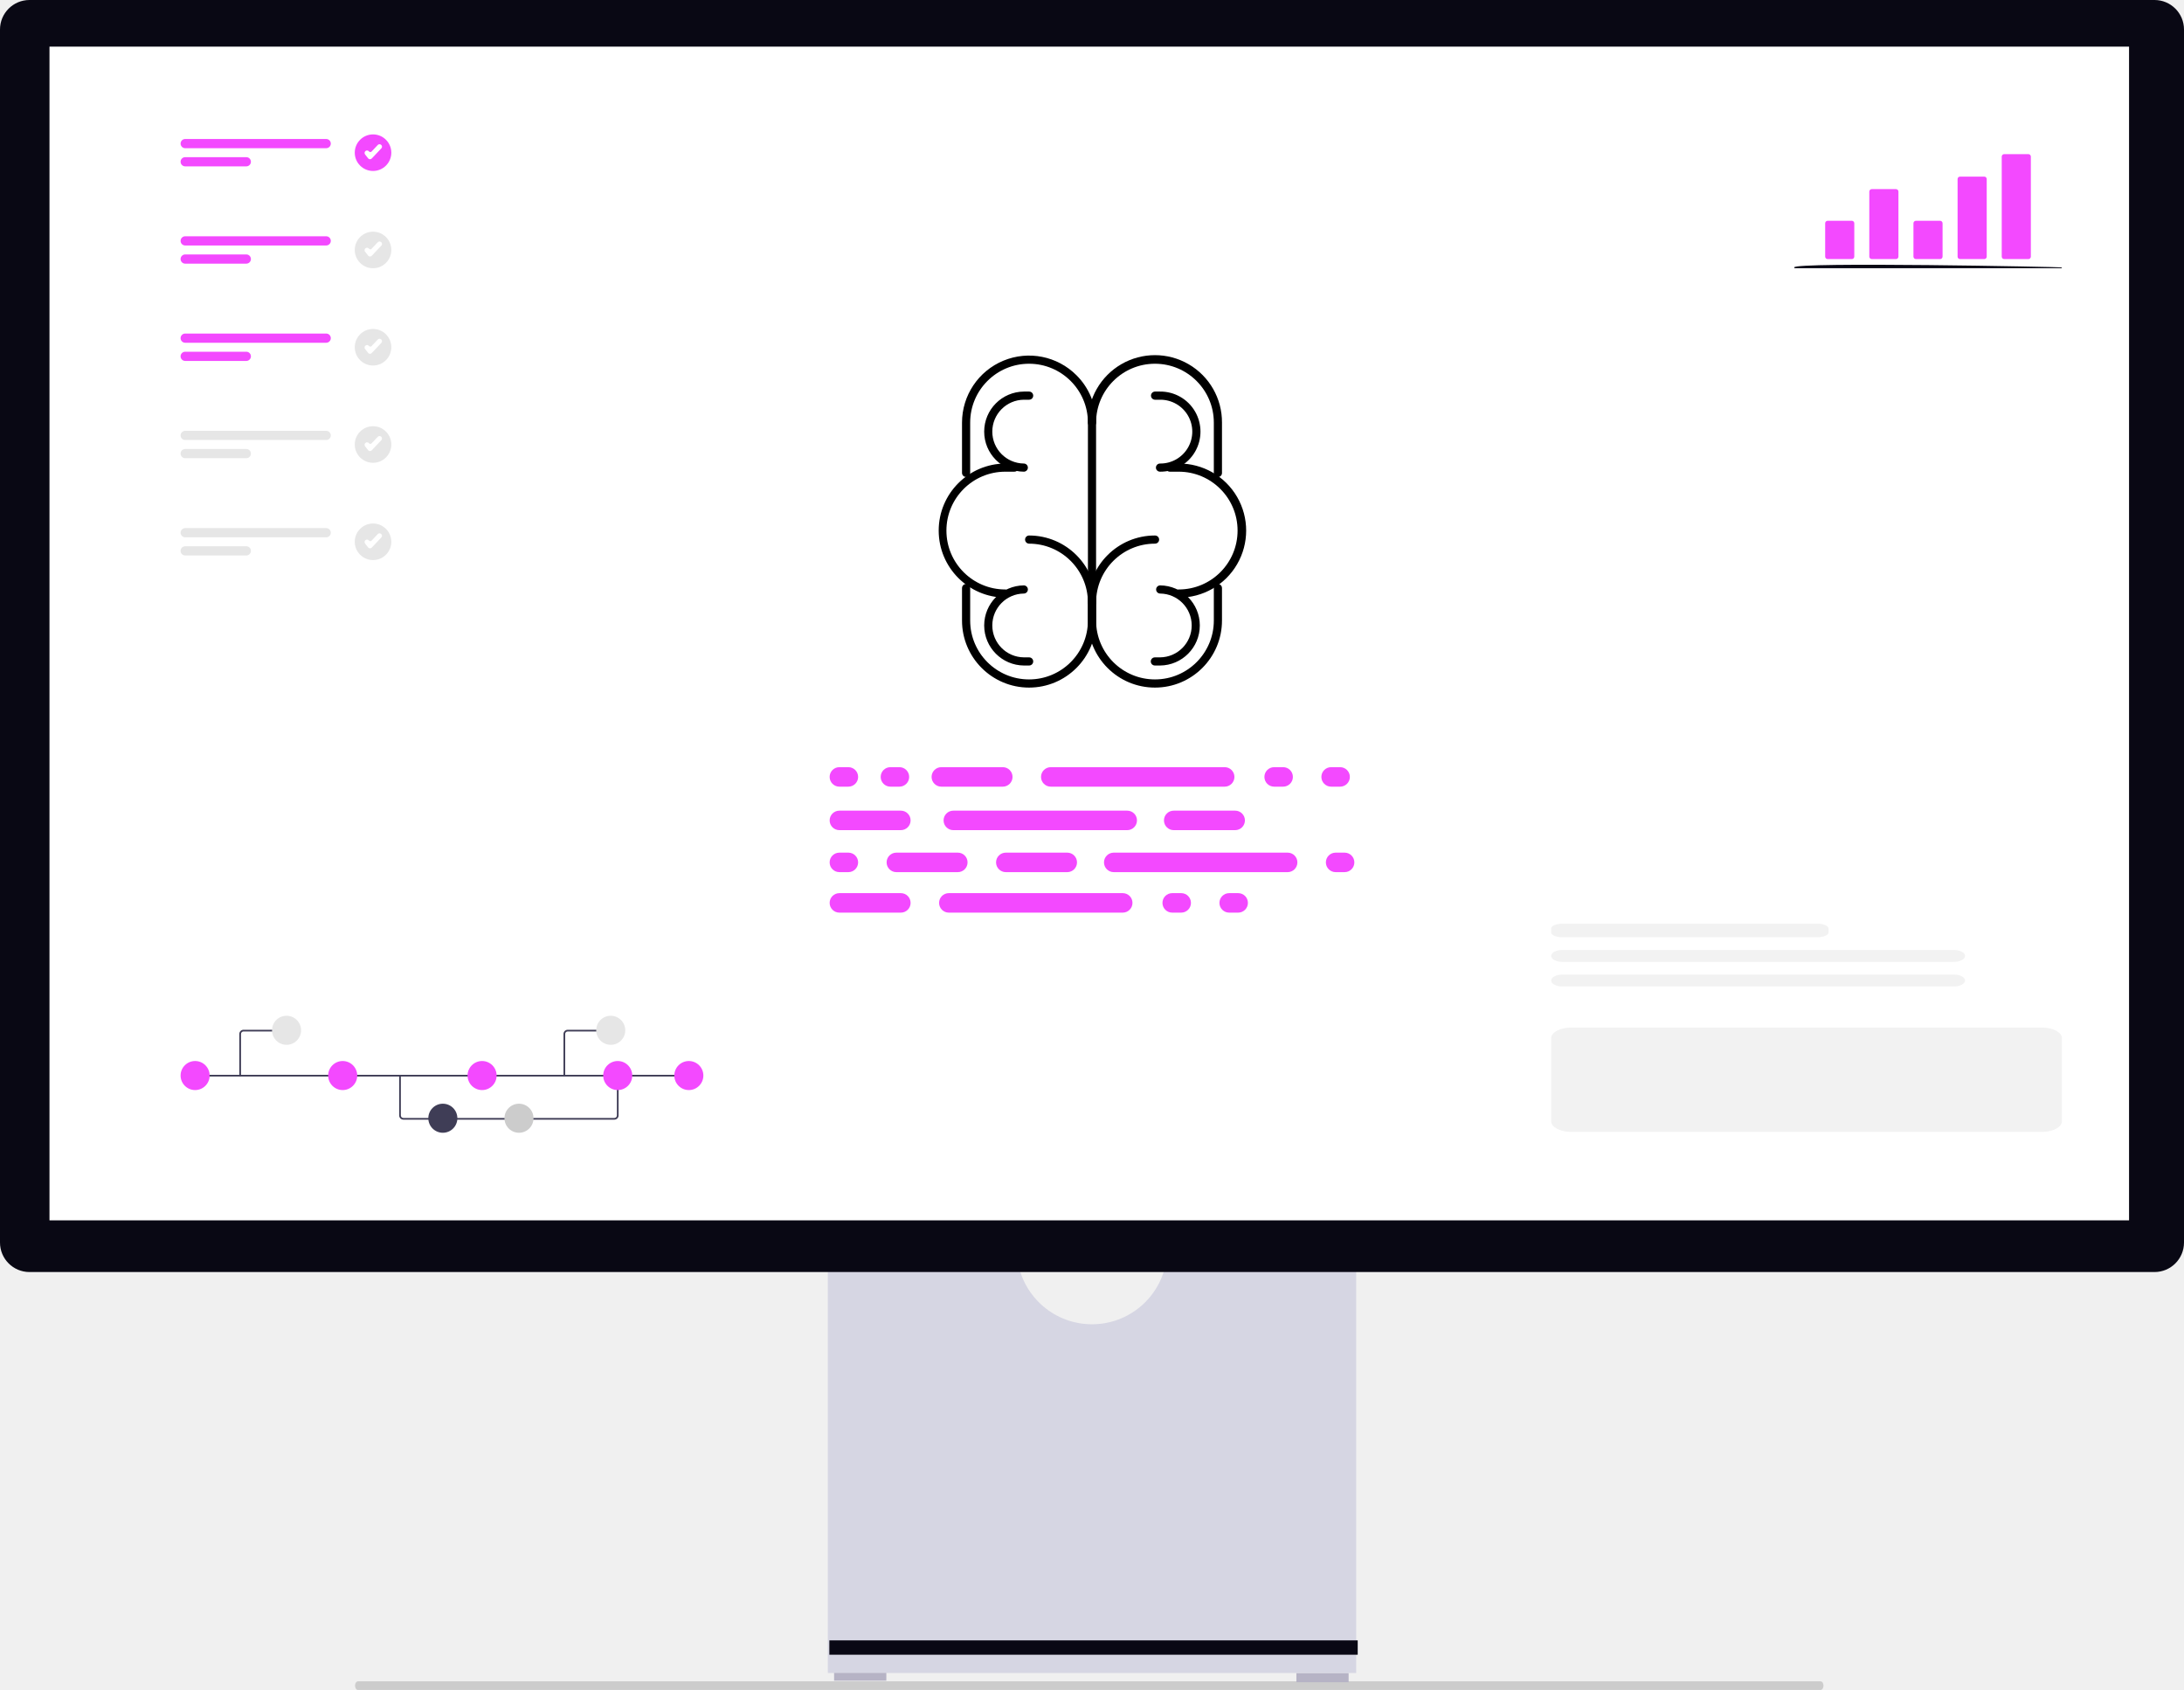
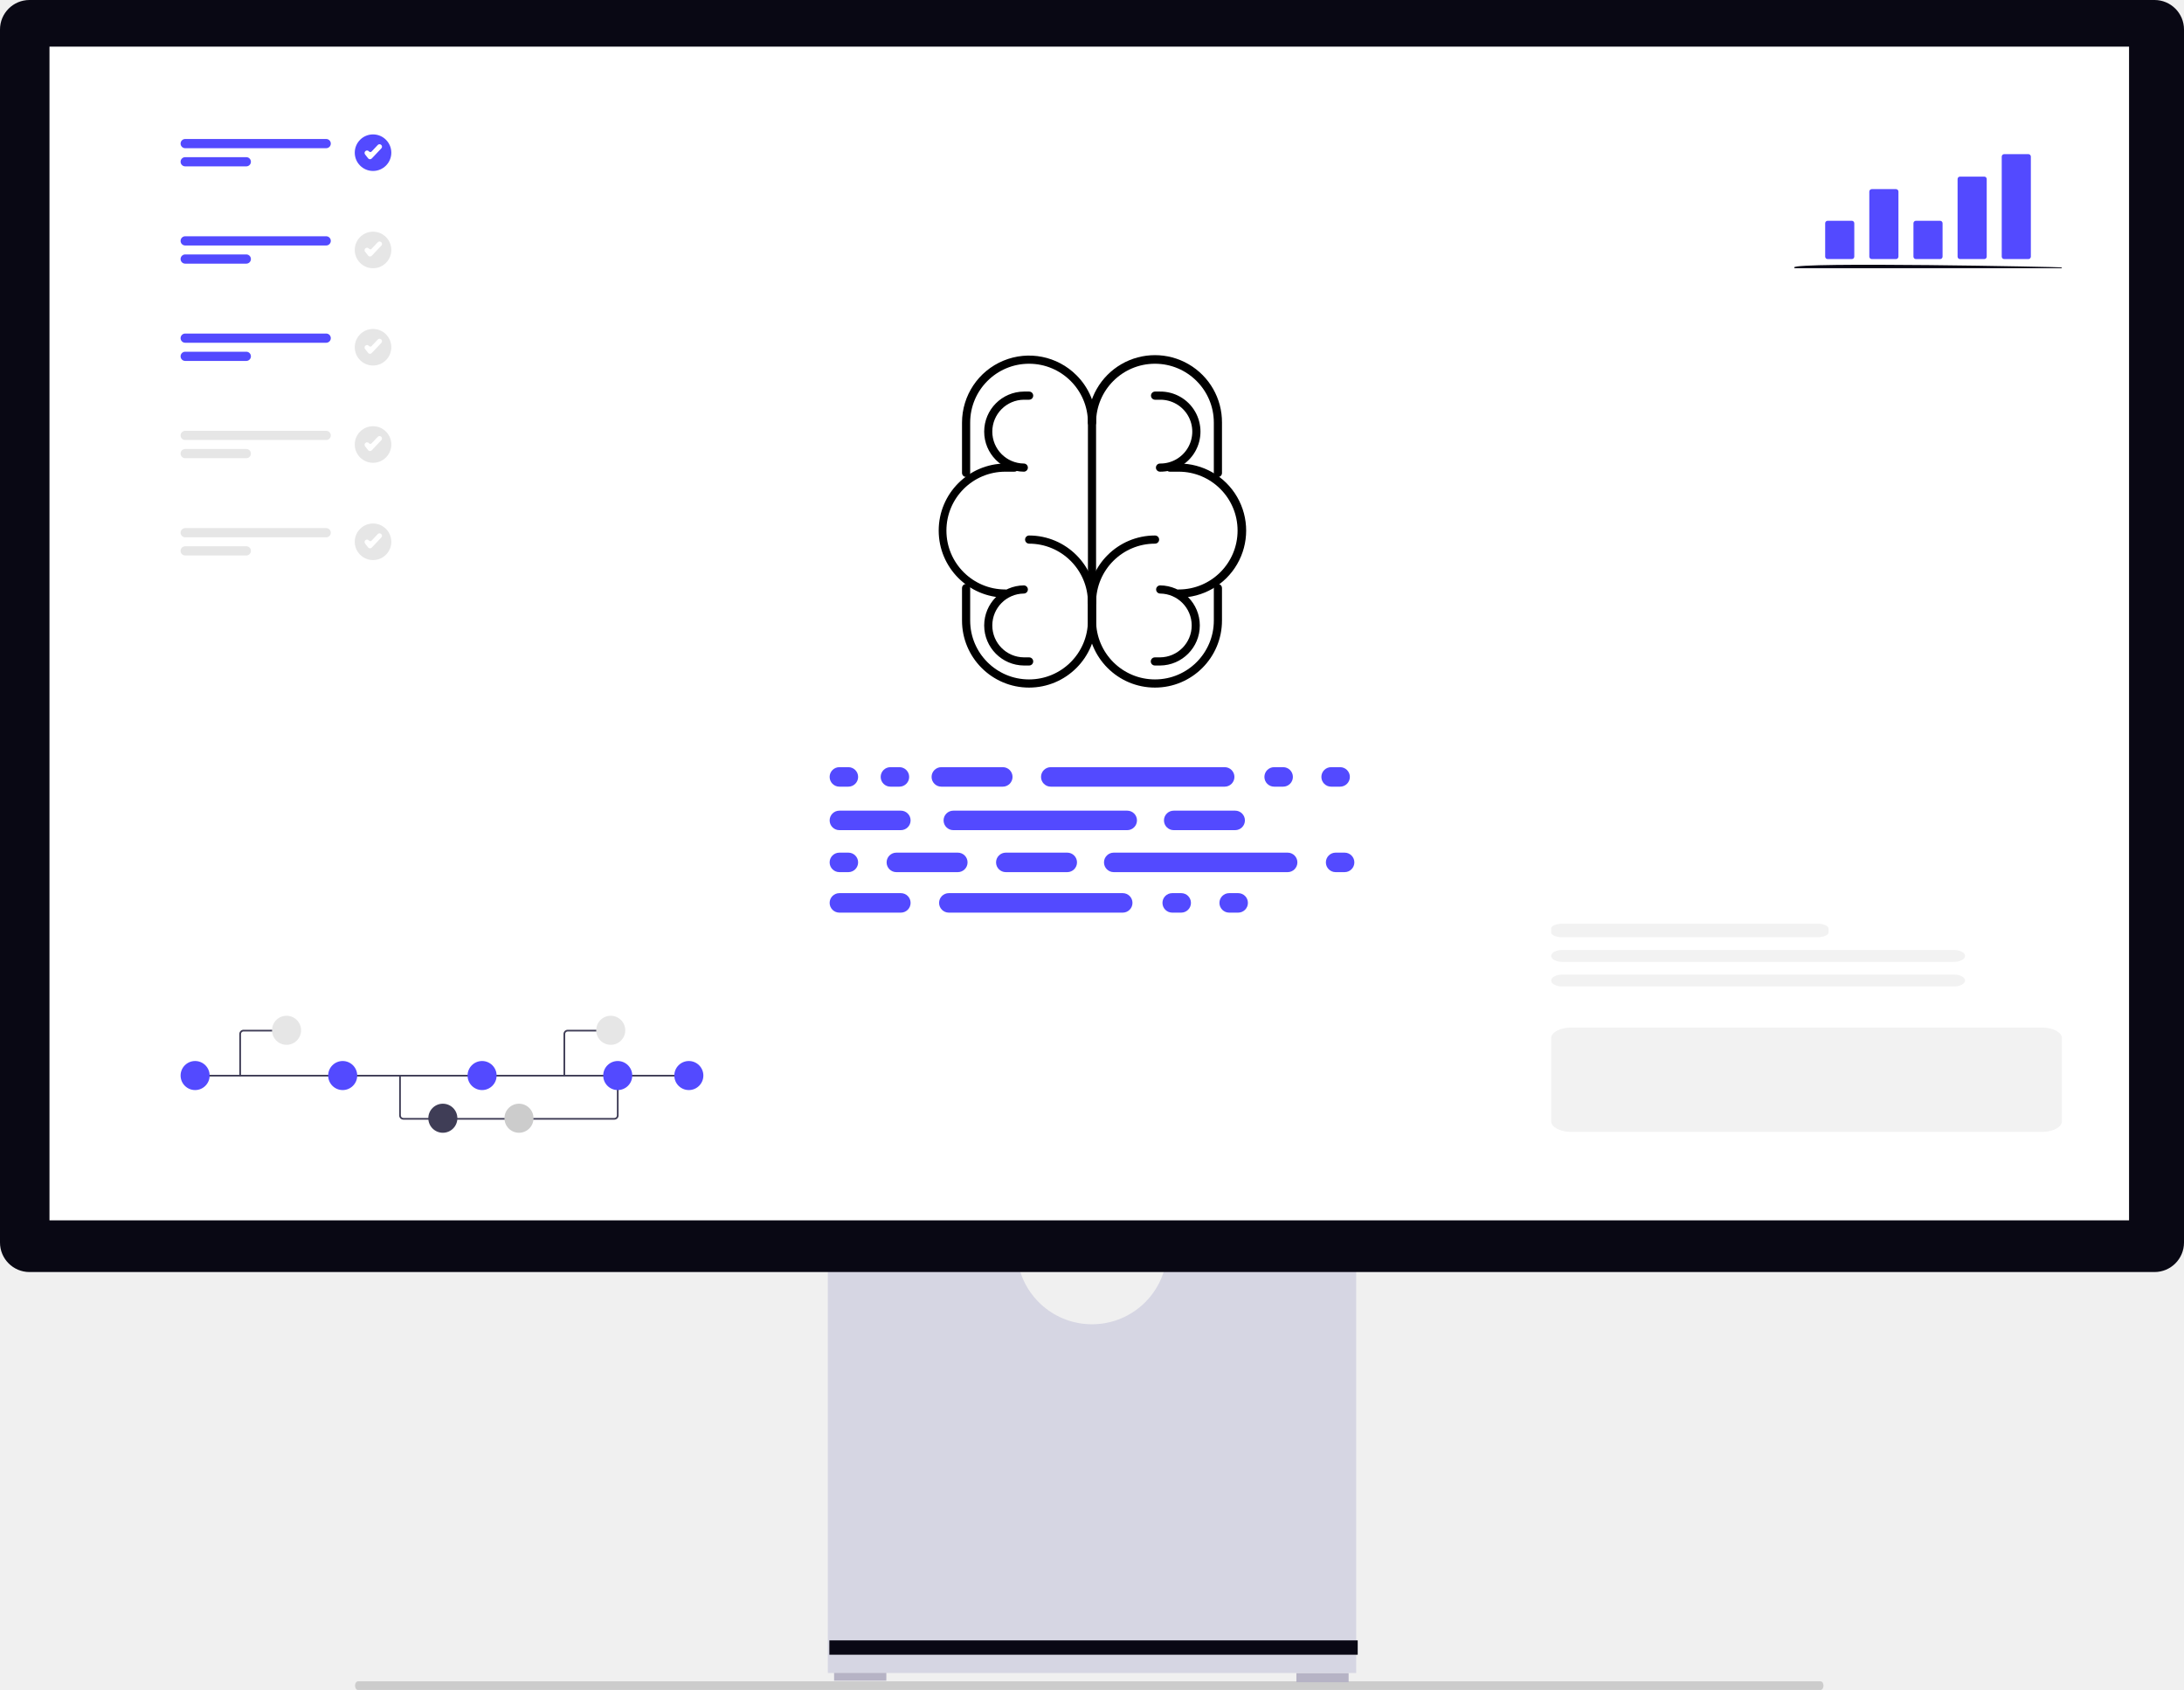
<svg xmlns="http://www.w3.org/2000/svg" width="799.031" height="618.112" viewBox="0 0 799.031 618.112" role="img" artist="Katerina Limpitsouni" source="https://undraw.co/">
  <g transform="translate(-560.484 -230.944)">
    <path d="M15.18,488.763c0,.872.478,1.573,1.073,1.573h535.1c.6,0,1.073-.7,1.073-1.573s-.478-1.573-1.073-1.573H16.253C15.658,487.191,15.18,487.891,15.18,488.763Z" transform="translate(675.195 358.72)" fill="#ccc" />
    <rect width="19.105" height="3.371" transform="translate(865.646 842.298)" fill="#b6b3c5" />
    <rect width="19.105" height="3.371" transform="translate(1034.779 842.861)" fill="#b6b3c5" />
    <path d="M352.955,370.945a27.529,27.529,0,0,1-54.321,0H229.146V521.536h193.3V370.945Z" transform="translate(634.205 321.322)" fill="#d6d6e3" />
    <rect width="193.296" height="5.242" transform="translate(863.914 830.927)" fill="#090814" />
    <path d="M788.255,487.17H10.776A10.788,10.788,0,0,1,0,476.394V32.688A10.788,10.788,0,0,1,10.776,21.911H788.255a10.789,10.789,0,0,1,10.776,10.776V476.394a10.789,10.789,0,0,1-10.776,10.776Z" transform="translate(560.484 209.033)" fill="#090814" />
    <rect width="760.822" height="429.297" transform="translate(578.588 248)" fill="#fff" />
    <g transform="translate(0 -41.857)">
      <g transform="translate(-588.477 33.946)">
        <path d="M35.524,67.628A24.524,24.524,0,0,1,11,43.1V36.524A24.524,24.524,0,0,1,35.524,12a1.492,1.492,0,1,1,0,2.983,21.54,21.54,0,0,0-21.54,21.54V43.1a21.54,21.54,0,1,0,43.081,0V31.259a1.492,1.492,0,1,1,2.983,0V43.1A24.524,24.524,0,0,1,35.524,67.628Z" transform="translate(1535.985 422.718)" />
        <path d="M28.524,67.628A24.524,24.524,0,0,1,4,43.1V31.259a1.492,1.492,0,1,1,2.983,0V43.1a21.54,21.54,0,1,0,43.081,0V36.524a21.54,21.54,0,0,0-21.54-21.54,1.492,1.492,0,0,1,0-2.983A24.524,24.524,0,0,1,53.047,36.524V43.1A24.524,24.524,0,0,1,28.524,67.628Z" transform="translate(1496.922 422.718)" />
        <path d="M58.556,46.441a1.492,1.492,0,0,1-1.492-1.492V26.524a21.54,21.54,0,1,0-43.081,0,1.492,1.492,0,1,1-2.983,0,24.524,24.524,0,1,1,49.047,0V44.949A1.492,1.492,0,0,1,58.556,46.441Z" transform="translate(1535.985 366.911)" />
        <path d="M51.556,93.821a1.492,1.492,0,0,1-1.492-1.492V26.524a21.54,21.54,0,1,0-43.081,0V44.949a1.492,1.492,0,0,1-2.983,0V26.524A24.524,24.524,0,0,1,45.864,9.183a24.363,24.363,0,0,1,7.183,17.341V92.329A1.492,1.492,0,0,1,51.556,93.821Z" transform="translate(1496.922 366.911)" />
        <g transform="translate(1570.017 382.073)">
          <path d="M20.782,57.047a1.492,1.492,0,1,1,0-2.983,21.54,21.54,0,1,0,0-43.081h-3.29a1.492,1.492,0,0,1,0-2.983h3.29a24.524,24.524,0,1,1,0,49.047Z" transform="translate(-10.602 18.322)" />
          <path d="M19.372,37.305a1.492,1.492,0,1,1,0-2.983,11.67,11.67,0,1,0,0-23.339h-1.88a1.492,1.492,0,0,1,0-2.983h1.88a14.653,14.653,0,1,1,0,29.305Z" transform="translate(-16 -8)" />
          <path d="M19.372,37.305h-1.88a1.492,1.492,0,1,1,0-2.983h1.88a11.67,11.67,0,0,0,0-23.339,1.492,1.492,0,0,1,0-2.983,14.653,14.653,0,0,1,0,29.305Z" transform="translate(-16 62.894)" />
        </g>
        <g transform="translate(1492.234 382.073)">
          <path d="M40.523,57.047A24.524,24.524,0,0,1,40.523,8h3.29a1.492,1.492,0,1,1,0,2.983h-3.29a21.54,21.54,0,0,0,0,43.081,1.492,1.492,0,0,1,0,2.983Z" transform="translate(-16 18.322)" />
          <path d="M30.652,37.305A14.653,14.653,0,0,1,30.652,8h1.88a1.492,1.492,0,1,1,0,2.983h-1.88a11.67,11.67,0,0,0,0,23.339,1.492,1.492,0,0,1,0,2.983Z" transform="translate(0.678 -8)" />
          <path d="M32.532,37.305h-1.88A14.653,14.653,0,0,1,30.652,8a1.492,1.492,0,0,1,0,2.983,11.67,11.67,0,0,0,0,23.339h1.88a1.492,1.492,0,1,1,0,2.983Z" transform="translate(0.679 62.894)" />
        </g>
      </g>
      <g transform="translate(864.012 553.398)">
-         <rect width="29.619" height="7.13" rx="3.565" transform="translate(37.298)" fill="#f349ff" />
-         <rect width="10.421" height="7.13" rx="3.565" transform="translate(159.064)" fill="#f349ff" />
-         <rect width="10.421" height="7.13" rx="3.565" transform="translate(179.908)" fill="#f349ff" />
-         <rect width="70.756" height="7.13" rx="3.565" transform="translate(77.338)" fill="#f349ff" />
-         <rect width="29.619" height="7.13" rx="3.565" transform="translate(0.001 46.074)" fill="#f349ff" />
-         <rect width="10.421" height="7.13" rx="3.565" transform="translate(121.767 46.074)" fill="#f349ff" />
-         <rect width="10.421" height="7.13" rx="3.565" transform="translate(142.61 46.074)" fill="#f349ff" />
-         <rect width="70.756" height="7.13" rx="3.565" transform="translate(40.041 46.074)" fill="#f349ff" />
-         <rect width="29.619" height="7.13" rx="3.565" transform="translate(122.316 15.906)" fill="#f349ff" />
-         <rect width="29.619" height="7.13" rx="3.565" transform="translate(0.001 15.906)" fill="#f349ff" />
-         <rect width="10.421" height="7.13" rx="3.565" transform="translate(0.001)" fill="#f349ff" />
-         <rect width="10.421" height="7.13" rx="3.565" transform="translate(0 31.264)" fill="#f349ff" />
-         <rect width="70.756" height="7.13" rx="3.565" transform="translate(41.686 15.906)" fill="#f349ff" />
-         <rect width="29.619" height="7.13" rx="3.565" transform="translate(60.884 31.264)" fill="#f349ff" />
-         <rect width="29.619" height="7.13" rx="3.565" transform="translate(20.843 31.264)" fill="#f349ff" />
-         <rect width="10.421" height="7.13" rx="3.565" transform="translate(18.675)" fill="#f349ff" />
-         <rect width="10.421" height="7.13" rx="3.565" transform="translate(181.553 31.264)" fill="#f349ff" />
-         <rect width="70.756" height="7.13" rx="3.565" transform="translate(100.375 31.264)" fill="#f349ff" />
+         <rect width="29.619" height="7.13" rx="3.565" transform="translate(37.298)" fill="#534aff" />
+         <rect width="10.421" height="7.13" rx="3.565" transform="translate(159.064)" fill="#534aff" />
+         <rect width="10.421" height="7.13" rx="3.565" transform="translate(179.908)" fill="#534aff" />
+         <rect width="70.756" height="7.13" rx="3.565" transform="translate(77.338)" fill="#534aff" />
+         <rect width="29.619" height="7.13" rx="3.565" transform="translate(0.001 46.074)" fill="#534aff" />
+         <rect width="10.421" height="7.13" rx="3.565" transform="translate(121.767 46.074)" fill="#534aff" />
+         <rect width="10.421" height="7.13" rx="3.565" transform="translate(142.61 46.074)" fill="#534aff" />
+         <rect width="70.756" height="7.13" rx="3.565" transform="translate(40.041 46.074)" fill="#534aff" />
+         <rect width="29.619" height="7.13" rx="3.565" transform="translate(122.316 15.906)" fill="#534aff" />
+         <rect width="29.619" height="7.13" rx="3.565" transform="translate(0.001 15.906)" fill="#534aff" />
+         <rect width="10.421" height="7.13" rx="3.565" transform="translate(0.001)" fill="#534aff" />
+         <rect width="10.421" height="7.13" rx="3.565" transform="translate(0 31.264)" fill="#534aff" />
+         <rect width="70.756" height="7.13" rx="3.565" transform="translate(41.686 15.906)" fill="#534aff" />
+         <rect width="29.619" height="7.13" rx="3.565" transform="translate(60.884 31.264)" fill="#534aff" />
+         <rect width="29.619" height="7.13" rx="3.565" transform="translate(20.843 31.264)" fill="#534aff" />
+         <rect width="10.421" height="7.13" rx="3.565" transform="translate(18.675)" fill="#534aff" />
+         <rect width="10.421" height="7.13" rx="3.565" transform="translate(181.553 31.264)" fill="#534aff" />
+         <rect width="70.756" height="7.13" rx="3.565" transform="translate(100.375 31.264)" fill="#534aff" />
      </g>
    </g>
    <g transform="translate(626.555 602.469)">
      <path d="M805.134,330.7H727.95a1.546,1.546,0,0,1-1.544-1.544V314.612h.618V329.16a.928.928,0,0,0,.927.927h77.184a.928.928,0,0,0,.927-.927V314.51h.618V329.16A1.546,1.546,0,0,1,805.134,330.7Z" transform="translate(-646.44 -292.702)" fill="#3f3d56" />
      <rect width="181.374" height="0.618" transform="translate(5.3 21.601)" fill="#3f3d56" />
-       <ellipse cx="5.313" cy="5.313" rx="5.313" ry="5.313" transform="translate(0.001 16.549)" fill="#f349ff" />
-       <ellipse cx="5.313" cy="5.313" rx="5.313" ry="5.313" transform="translate(53.991 16.549)" fill="#f349ff" />
+       <ellipse cx="5.313" cy="5.313" rx="5.313" ry="5.313" transform="translate(0.001 16.549)" fill="#534aff" />
+       <ellipse cx="5.313" cy="5.313" rx="5.313" ry="5.313" transform="translate(53.991 16.549)" fill="#534aff" />
      <ellipse cx="5.313" cy="5.313" rx="5.313" ry="5.313" transform="translate(90.634 32.165)" fill="#3f3d56" />
      <ellipse cx="5.313" cy="5.313" rx="5.313" ry="5.313" transform="translate(118.489 32.165)" fill="#ccc" />
-       <ellipse cx="5.313" cy="5.313" rx="5.313" ry="5.313" transform="translate(104.991 16.549)" fill="#f349ff" />
-       <ellipse cx="5.313" cy="5.313" rx="5.313" ry="5.313" transform="translate(180.632 16.549)" fill="#f349ff" />
-       <ellipse cx="5.313" cy="5.313" rx="5.313" ry="5.313" transform="translate(154.616 16.549)" fill="#f349ff" />
+       <ellipse cx="5.313" cy="5.313" rx="5.313" ry="5.313" transform="translate(104.991 16.549)" fill="#534aff" />
+       <ellipse cx="5.313" cy="5.313" rx="5.313" ry="5.313" transform="translate(180.632 16.549)" fill="#534aff" />
+       <ellipse cx="5.313" cy="5.313" rx="5.313" ry="5.313" transform="translate(154.616 16.549)" fill="#534aff" />
      <path d="M537.36,277.577a.309.309,0,0,1-.309-.309V262.022a1.546,1.546,0,0,1,1.544-1.544H553.63a.309.309,0,1,1,0,.618H538.6a.928.928,0,0,0-.927.927v15.246a.309.309,0,0,1-.309.309Z" transform="translate(-515.571 -255.358)" fill="#3f3d56" />
      <ellipse cx="5.313" cy="5.313" rx="5.313" ry="5.313" transform="translate(33.452 0)" fill="#e6e6e6" />
      <path d="M921.669,277.268h-.618V262.022a1.546,1.546,0,0,1,1.544-1.544H937.63v.618H922.6a.928.928,0,0,0-.927.927Z" transform="translate(-780.967 -255.358)" fill="#3f3d56" />
      <ellipse cx="5.313" cy="5.313" rx="5.313" ry="5.313" transform="translate(152.058 0)" fill="#e6e6e6" />
    </g>
    <path d="M496.375,205.477c-2.221,0-4.027.792-4.027,1.764v1.411c0,.973,1.806,1.764,4.027,1.764h93.434c2.221,0,4.027-.792,4.027-1.764v-1.411c0-.973-1.806-1.764-4.027-1.764Z" transform="translate(635.637 363.33)" fill="#f2f2f2" />
    <path d="M670.026,309.282c4,0,7.249,1.75,7.249,3.9v30.351c0,2.152-3.252,3.9-7.249,3.9H497.656c-4,0-7.249-1.75-7.249-3.9V313.184c0-2.152,3.252-3.9,7.249-3.9" transform="translate(637.578 297.505)" fill="#f2f2f2" />
    <path d="M496.375,234.581c-2.221,0-4.027.973-4.027,2.168s1.806,2.168,4.027,2.168H639.748c2.221,0,4.027-.973,4.027-2.168s-1.806-2.168-4.027-2.168Z" transform="translate(635.637 343.828)" fill="#f2f2f2" />
    <path d="M496.375,234.581c-2.221,0-4.027.973-4.027,2.168s1.806,2.168,4.027,2.168H639.748c2.221,0,4.027-.973,4.027-2.168s-1.806-2.168-4.027-2.168Z" transform="translate(635.637 352.828)" fill="#f2f2f2" />
-     <path d="M891.9,191.277H840.311a1.683,1.683,0,1,1,0-3.367H891.9a1.683,1.683,0,1,1,0,3.367Z" transform="translate(-212.074 93.872)" fill="#f349ff" />
-     <path d="M862.672,210.649H840.311a1.683,1.683,0,1,1,0-3.367h22.361a1.683,1.683,0,1,1,0,3.367Z" transform="translate(-212.074 81.146)" fill="#f349ff" />
+     <path d="M891.9,191.277H840.311a1.683,1.683,0,1,1,0-3.367H891.9a1.683,1.683,0,1,1,0,3.367Z" transform="translate(-212.074 93.872)" fill="#534aff" />
+     <path d="M862.672,210.649H840.311a1.683,1.683,0,1,1,0-3.367h22.361a1.683,1.683,0,1,1,0,3.367Z" transform="translate(-212.074 81.146)" fill="#534aff" />
    <g transform="translate(690.275 280.103)">
-       <ellipse cx="6.686" cy="6.686" rx="6.686" ry="6.686" transform="translate(0 0)" fill="#f349ff" />
+       <ellipse cx="6.686" cy="6.686" rx="6.686" ry="6.686" transform="translate(0 0)" fill="#534aff" />
      <path d="M847.243,585.331H847.2a.874.874,0,0,1-.646-.336l-1.118-1.434a.875.875,0,0,1,.154-1.228l.04-.032a.874.874,0,0,1,1.228.154.638.638,0,0,0,.966.047l2.267-2.4a.876.876,0,0,1,1.237-.034l.037.035a.874.874,0,0,1,.034,1.237l-3.521,3.716a.874.874,0,0,1-.635.273Z" transform="translate(-841.667 -576.242)" fill="#fff" />
    </g>
-     <path d="M891.9,191.277H840.311a1.683,1.683,0,1,1,0-3.367H891.9a1.683,1.683,0,1,1,0,3.367Z" transform="translate(-212.074 129.452)" fill="#f349ff" />
-     <path d="M862.672,210.649H840.311a1.683,1.683,0,1,1,0-3.367h22.361a1.683,1.683,0,1,1,0,3.367Z" transform="translate(-212.074 116.727)" fill="#f349ff" />
+     <path d="M891.9,191.277H840.311a1.683,1.683,0,1,1,0-3.367H891.9a1.683,1.683,0,1,1,0,3.367Z" transform="translate(-212.074 129.452)" fill="#534aff" />
+     <path d="M862.672,210.649H840.311a1.683,1.683,0,1,1,0-3.367h22.361a1.683,1.683,0,1,1,0,3.367Z" transform="translate(-212.074 116.727)" fill="#534aff" />
    <g transform="translate(690.275 315.683)">
      <ellipse cx="6.686" cy="6.686" rx="6.686" ry="6.686" transform="translate(0 0)" fill="#e6e6e6" />
      <path d="M847.243,585.331H847.2a.874.874,0,0,1-.646-.336l-1.118-1.434a.875.875,0,0,1,.154-1.228l.04-.032a.874.874,0,0,1,1.228.154.638.638,0,0,0,.966.047l2.267-2.4a.876.876,0,0,1,1.237-.034l.037.035a.874.874,0,0,1,.034,1.237l-3.521,3.716a.874.874,0,0,1-.635.273Z" transform="translate(-841.667 -576.242)" fill="#fff" />
    </g>
-     <path d="M891.9,191.277H840.311a1.683,1.683,0,1,1,0-3.367H891.9a1.683,1.683,0,1,1,0,3.367Z" transform="translate(-212.074 165.032)" fill="#f349ff" />
-     <path d="M862.672,210.649H840.311a1.683,1.683,0,1,1,0-3.367h22.361a1.683,1.683,0,1,1,0,3.367Z" transform="translate(-212.074 152.307)" fill="#f349ff" />
+     <path d="M891.9,191.277H840.311a1.683,1.683,0,1,1,0-3.367H891.9a1.683,1.683,0,1,1,0,3.367Z" transform="translate(-212.074 165.032)" fill="#534aff" />
+     <path d="M862.672,210.649H840.311a1.683,1.683,0,1,1,0-3.367h22.361a1.683,1.683,0,1,1,0,3.367Z" transform="translate(-212.074 152.307)" fill="#534aff" />
    <g transform="translate(690.275 351.262)">
      <ellipse cx="6.686" cy="6.686" rx="6.686" ry="6.686" transform="translate(0 0)" fill="#e6e6e6" />
      <path d="M847.243,585.331H847.2a.874.874,0,0,1-.646-.336l-1.118-1.434a.875.875,0,0,1,.154-1.228l.04-.032a.874.874,0,0,1,1.228.154.638.638,0,0,0,.966.047l2.267-2.4a.876.876,0,0,1,1.237-.034l.037.035a.874.874,0,0,1,.034,1.237l-3.521,3.716a.874.874,0,0,1-.635.273Z" transform="translate(-841.667 -576.242)" fill="#fff" />
    </g>
    <path d="M891.9,191.277H840.311a1.683,1.683,0,1,1,0-3.367H891.9a1.683,1.683,0,1,1,0,3.367Z" transform="translate(-212.074 200.611)" fill="#e6e6e6" />
    <path d="M862.672,210.649H840.311a1.683,1.683,0,1,1,0-3.367h22.361a1.683,1.683,0,1,1,0,3.367Z" transform="translate(-212.074 187.886)" fill="#e6e6e6" />
    <g transform="translate(690.275 386.842)">
      <ellipse cx="6.686" cy="6.686" rx="6.686" ry="6.686" transform="translate(0 0)" fill="#e6e6e6" />
      <path d="M847.243,585.331H847.2a.874.874,0,0,1-.646-.336l-1.118-1.434a.875.875,0,0,1,.154-1.228l.04-.032a.874.874,0,0,1,1.228.154.638.638,0,0,0,.966.047l2.267-2.4a.876.876,0,0,1,1.237-.034l.037.035a.874.874,0,0,1,.034,1.237l-3.521,3.716a.874.874,0,0,1-.635.273Z" transform="translate(-841.667 -576.242)" fill="#fff" />
    </g>
    <path d="M891.9,191.277H840.311a1.683,1.683,0,1,1,0-3.367H891.9a1.683,1.683,0,1,1,0,3.367Z" transform="translate(-212.074 236.191)" fill="#e6e6e6" />
    <path d="M862.672,210.649H840.311a1.683,1.683,0,1,1,0-3.367h22.361a1.683,1.683,0,1,1,0,3.367Z" transform="translate(-212.074 223.466)" fill="#e6e6e6" />
    <g transform="translate(690.275 422.422)">
      <ellipse cx="6.686" cy="6.686" rx="6.686" ry="6.686" transform="translate(0 0)" fill="#e6e6e6" />
      <path d="M847.243,585.331H847.2a.874.874,0,0,1-.646-.336l-1.118-1.434a.875.875,0,0,1,.154-1.228l.04-.032a.874.874,0,0,1,1.228.154.638.638,0,0,0,.966.047l2.267-2.4a.876.876,0,0,1,1.237-.034l.037.035a.874.874,0,0,1,.034,1.237l-3.521,3.716a.874.874,0,0,1-.635.273Z" transform="translate(-841.667 -576.242)" fill="#fff" />
    </g>
    <g transform="translate(587.66 -327.248)">
      <path d="M345.8,318H248.438a.3.3,0,0,1-.3-.3c0-2.109,97.967-.168,97.967,0A.3.3,0,0,1,345.8,318Z" transform="translate(381.092 338.302)" fill="#090814" />
-       <path d="M290.014,369.407h-8.855a.905.905,0,0,1-.9-.9V356.3a.905.905,0,0,1,.9-.9h8.855a.905.905,0,0,1,.9.9V368.5A.905.905,0,0,1,290.014,369.407Z" transform="translate(360.316 283.544)" fill="#f349ff" />
-       <path d="M335.73,348.208h-8.855a.905.905,0,0,1-.9-.9V323.518a.905.905,0,0,1,.9-.9h8.855a.905.905,0,0,1,.9.9V347.3A.905.905,0,0,1,335.73,348.208Z" transform="translate(330.75 304.743)" fill="#f349ff" />
-       <path d="M381.445,369.407H372.59a.905.905,0,0,1-.9-.9V356.3a.905.905,0,0,1,.9-.9h8.855a.905.905,0,0,1,.9.9V368.5A.905.905,0,0,1,381.445,369.407Z" transform="translate(301.181 283.544)" fill="#f349ff" />
-       <path d="M427.161,339.839h-8.855a.886.886,0,0,1-.9-.863V310.539a.886.886,0,0,1,.9-.863h8.855a.886.886,0,0,1,.9.863v28.437A.886.886,0,0,1,427.161,339.839Z" transform="translate(271.615 313.112)" fill="#f349ff" />
-       <path d="M472.877,324.777h-8.855a.905.905,0,0,1-.9-.9V287.291a.905.905,0,0,1,.9-.9h8.855a.905.905,0,0,1,.9.9v36.581A.905.905,0,0,1,472.877,324.777Z" transform="translate(242.049 328.175)" fill="#f349ff" />
+       <path d="M290.014,369.407h-8.855a.905.905,0,0,1-.9-.9V356.3a.905.905,0,0,1,.9-.9h8.855a.905.905,0,0,1,.9.9V368.5A.905.905,0,0,1,290.014,369.407Z" transform="translate(360.316 283.544)" fill="#534aff" />
+       <path d="M335.73,348.208h-8.855a.905.905,0,0,1-.9-.9V323.518a.905.905,0,0,1,.9-.9h8.855a.905.905,0,0,1,.9.9V347.3A.905.905,0,0,1,335.73,348.208Z" transform="translate(330.75 304.743)" fill="#534aff" />
+       <path d="M381.445,369.407H372.59a.905.905,0,0,1-.9-.9V356.3a.905.905,0,0,1,.9-.9h8.855a.905.905,0,0,1,.9.9V368.5A.905.905,0,0,1,381.445,369.407Z" transform="translate(301.181 283.544)" fill="#534aff" />
+       <path d="M427.161,339.839h-8.855a.886.886,0,0,1-.9-.863V310.539a.886.886,0,0,1,.9-.863h8.855a.886.886,0,0,1,.9.863v28.437A.886.886,0,0,1,427.161,339.839Z" transform="translate(271.615 313.112)" fill="#534aff" />
+       <path d="M472.877,324.777h-8.855a.905.905,0,0,1-.9-.9V287.291a.905.905,0,0,1,.9-.9h8.855a.905.905,0,0,1,.9.9v36.581A.905.905,0,0,1,472.877,324.777Z" transform="translate(242.049 328.175)" fill="#534aff" />
    </g>
  </g>
</svg>
